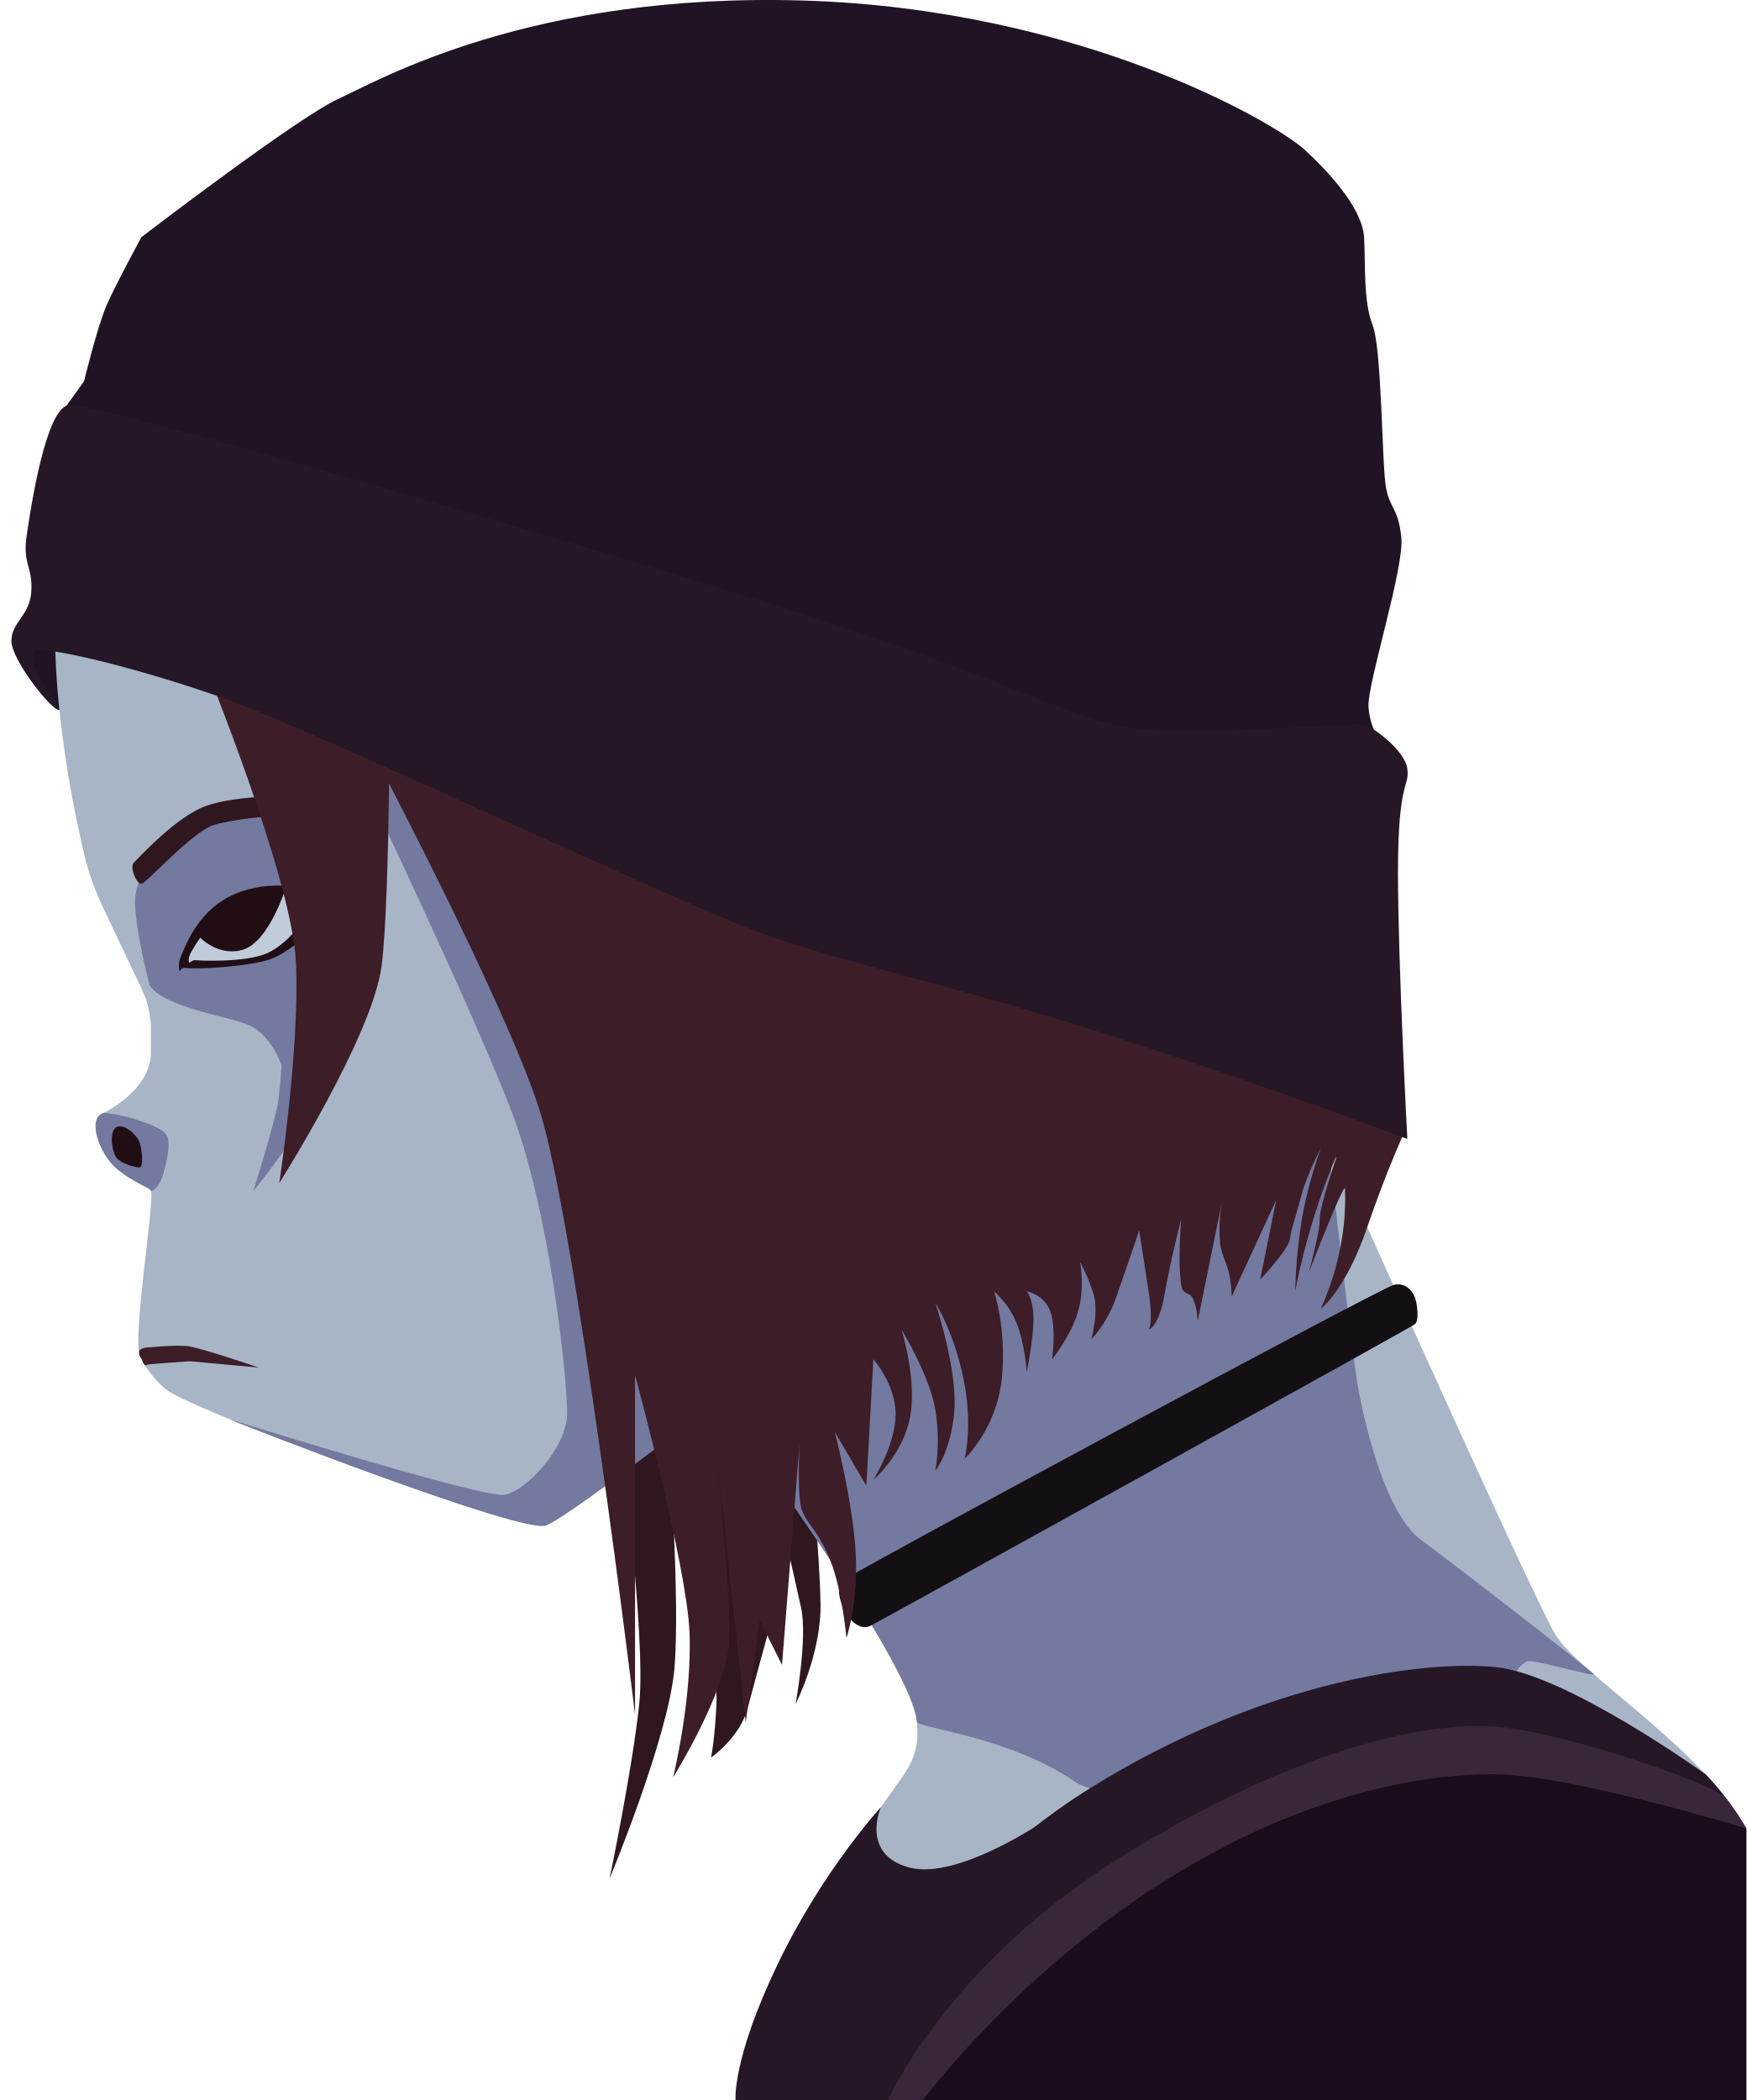
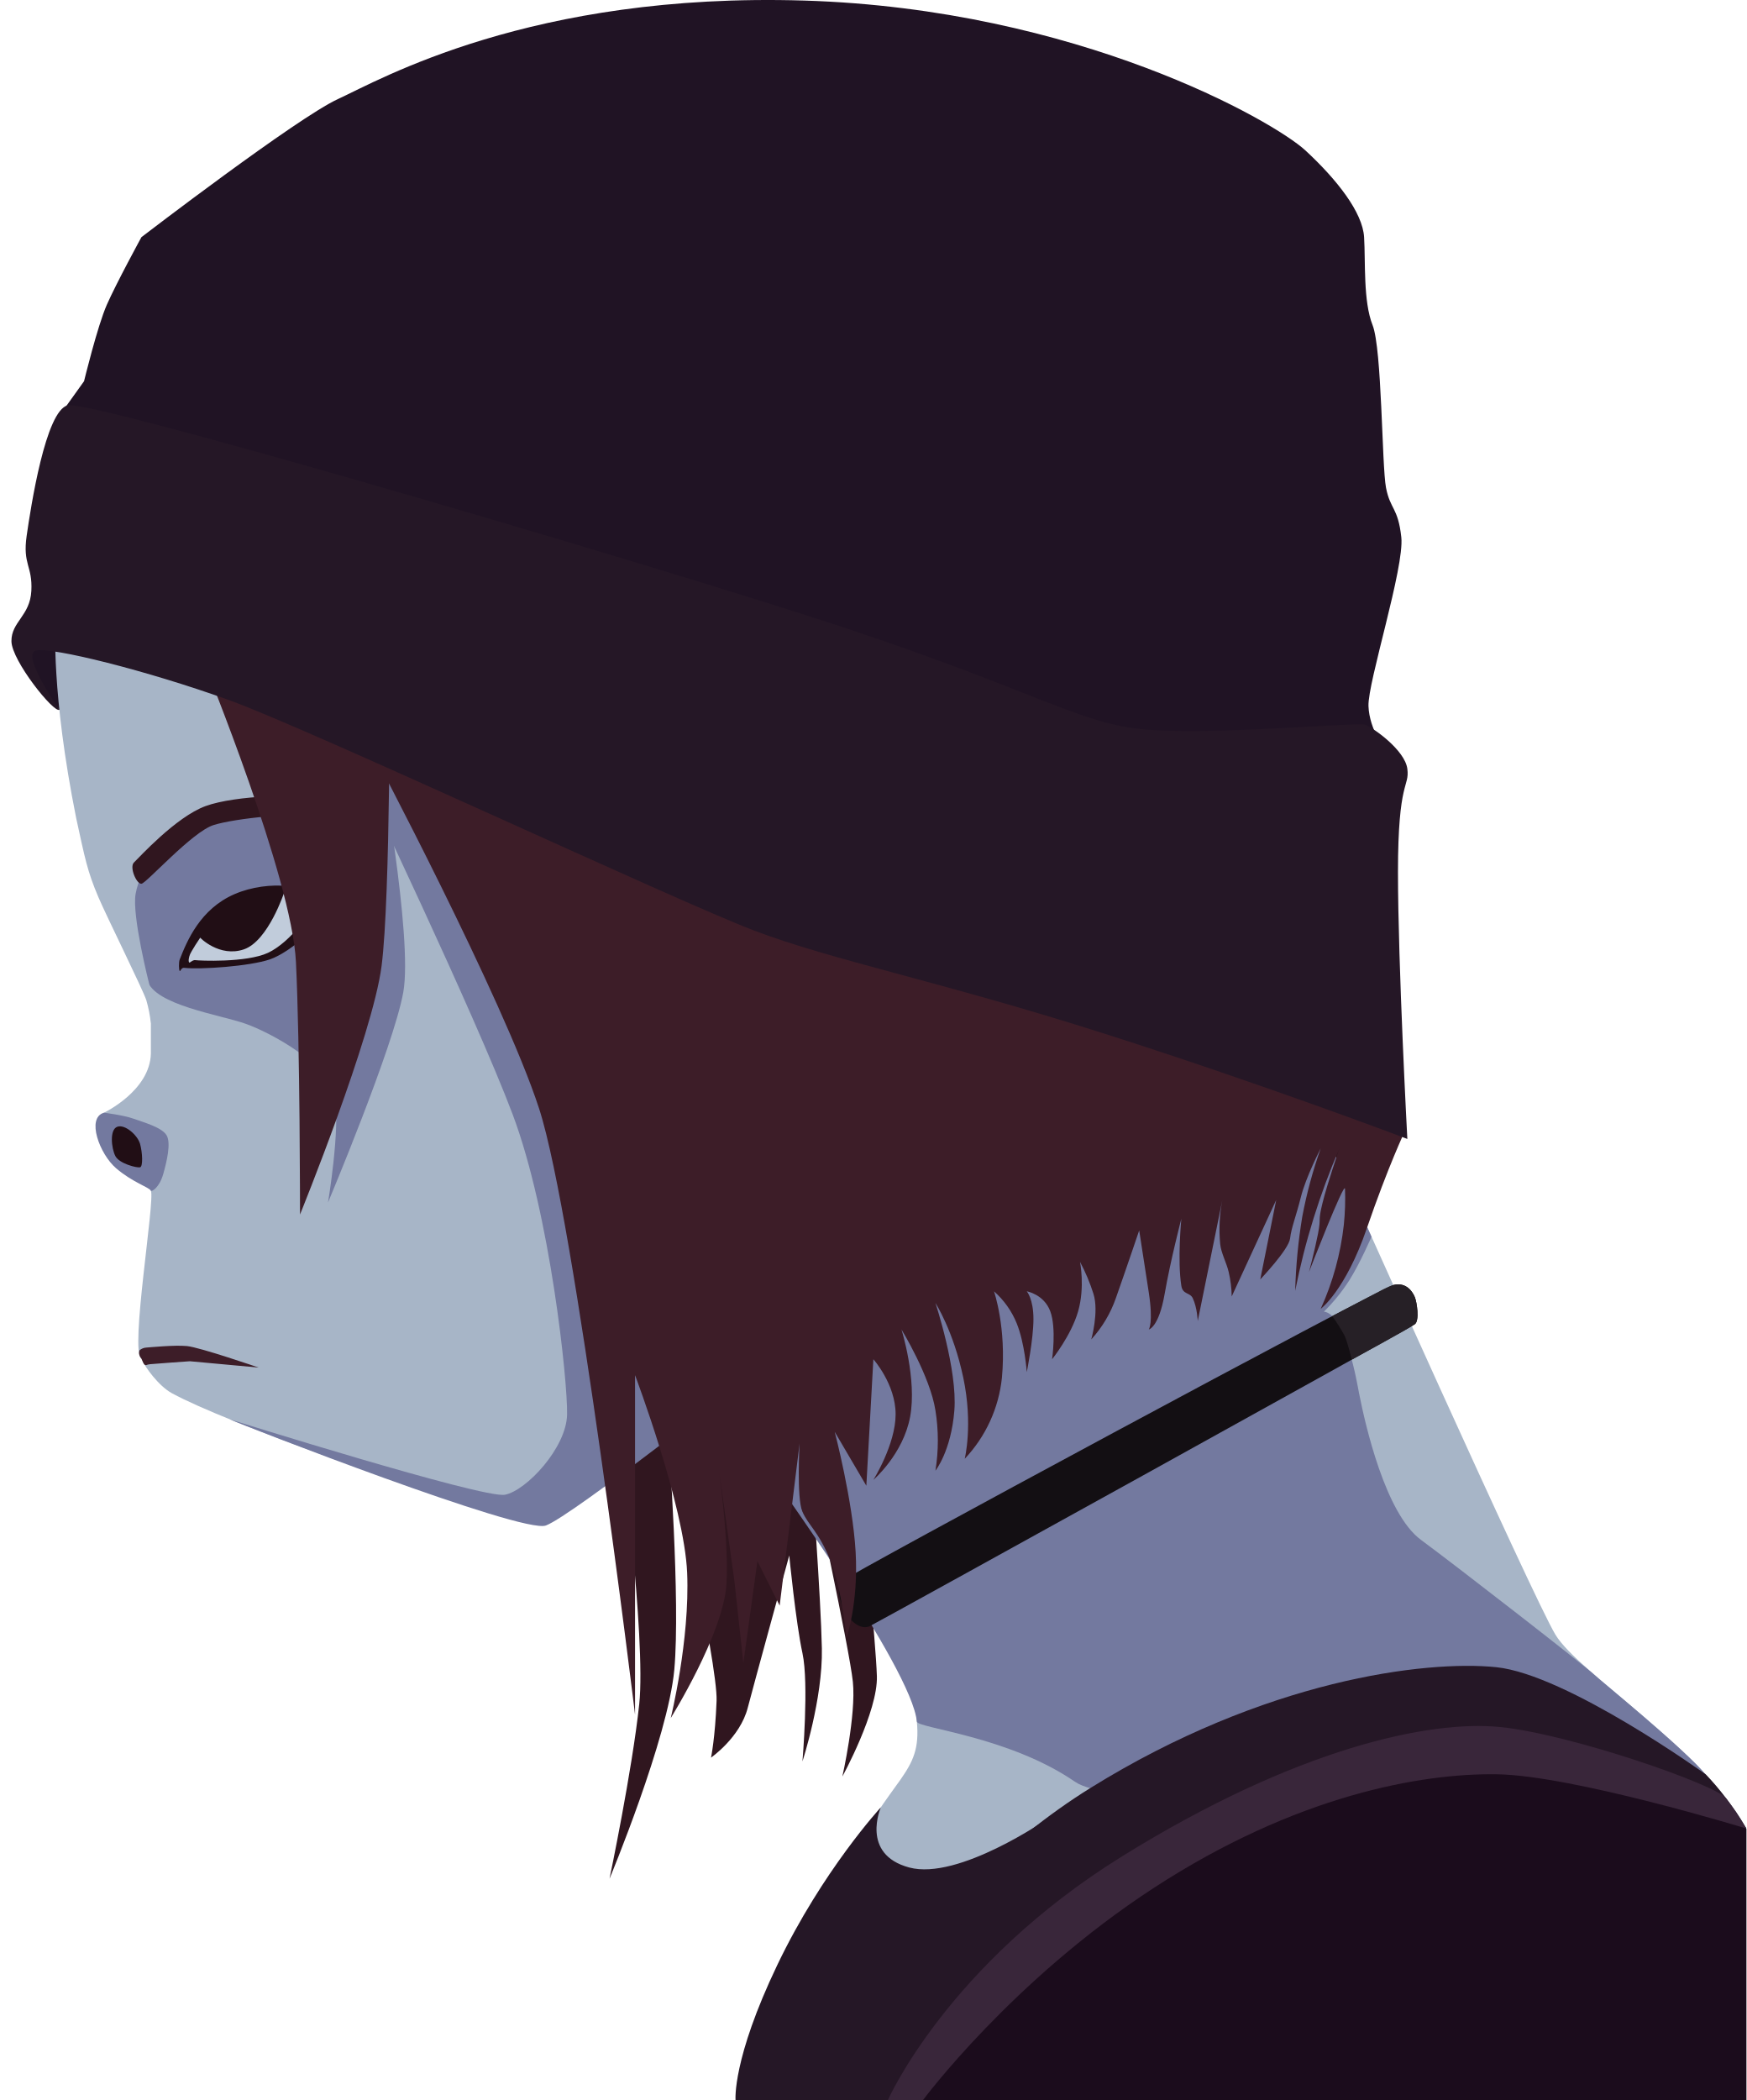
<svg xmlns="http://www.w3.org/2000/svg" width="917.507" height="1103.131" viewBox="0 0 917.507 1103.131">
-   <g id="scarlet_bust" data-name="scarlet bust" transform="translate(547.081 -5682.935)">
-     <path id="Path_1263" data-name="Path 1263" d="M973.972,4757.222c-3.641,34.584-15.618,91.813-15.618,91.813s30.762-73.828,34.039-109.868-3.028-120.263-3.028-120.263,25.963,117.349,25.234,136.644-2.912,29.852-2.912,29.852,15.29-10.557,19.294-26.211c2.3-8.971,21.793-79.975,21.793-79.975s2.768,11.654,6.238,27.552-2.912,50.456-2.912,50.456,13.633-26.427,13.106-53-4.659-67.718-4.659-67.718l33.592,38.391s-8.2-6.8-5.6-31.192,16-66.384,16-66.384-2.9,19.471-4.078,39.606c-.55,9.383,5.826,19.128,6.611,26.778,2.4,23.395,7.064,27.193,7.064,27.193l7.2-119.171,16,47.988,10.4-35.191h17.6l5.6-22.395s7.2,13.6,9.6,22.395,0,12.8,0,12.8,7.2-5.8,7.2-20-7.2-36.792-7.2-36.792l22.395,31.193,15.2-31.193,10.4,12.8,18.4-33.592,6.4,20.795,31.193-16.8,8.8,16.8,51.988-50.388-15.992-23.982L963.771,4614.9S977.612,4722.638,973.972,4757.222Z" transform="translate(-1185.217 1820.805)" fill="#30161f" />
-     <path id="Path_1279" data-name="Path 1279" d="M654.656,4202.167l-1.358,9.805,12.218,19.458,4.34,3.992,6.839-28.672-15.176-6.469Z" transform="translate(-1185.217 1820.805)" fill="#201324" />
-     <path id="Path_1266" data-name="Path 1266" d="M788.682,4476.784c.549,9.854-2.985,21.084-2.985,21.084l-3.878,16.8c-4.88,18.985-31,24.713-31,24.713s13.625,40.213,14.8,45.448-29.815,79.756-24.691,84.758l.415,1.414c.309,3.048,5.129,14.655,11.047,19.921,24.678,21.961,114.212,78.151,152.248,101,11.8,7.089,28.719,3.575,28.719,3.575l38.54-26.628,60.536-341.646L922.3,4341.913S786.983,4446.278,788.682,4476.784Z" transform="translate(-2245.182 2013.308) rotate(-13)" fill="#a7b5c7" />
-     <path id="Path_1268" data-name="Path 1268" d="M778.975,4711.165c5.543,4.313,136.393,93.518,149.319,91.718,15.188-2.116,119.822-51.56,119.822-51.56l-15.68-324.1-110.717-31.843s30.7,137.791,38.118,193.174-3.324,143.1-7.609,160.049-29.8,34.107-41.292,33.7S778.975,4711.165,778.975,4711.165Z" transform="translate(-2245.182 2013.308) rotate(-13)" fill="#73799f" />
-     <path id="Path_1298" data-name="Path 1298" d="M785.541,4422.662s1.441,23.616,3.141,54.122c.753,13.514,33.095,26.118,45.121,33.781s13.532,25.559,13.532,25.559-2.817,9.484-5.92,17.944-23.409,43.132-23.409,43.132,26.282-20.664,33.087-30.031,29.987-25.844,29.987-25.844l53.184-153.784-92.491,10.874Z" transform="translate(-2245.182 2013.308) rotate(-13)" fill="#73799f" />
-     <path id="Path_1270" data-name="Path 1270" d="M783.714,4283.73s-10.353,34.124-12.3,101.641c-.249,21.643-.594,28.295,2.034,43.057,1.908,10.717,11.886,52.719,12.357,58.348a68.507,68.507,0,0,1-.444,12.452l2.776-8.338,1.045-12.339s-.82-36.776,3.669-47.348c5.668-13.348,19.6-22.622,29.906-29.541,17.685-11.869,39.87-4.045,48.539-4.765s34.411-18.712,62.963-9.357L922.3,4341.913Z" transform="translate(-2245.182 2013.308) rotate(-13)" fill="#a7b5c7" />
-     <path id="Path_1271" data-name="Path 1271" d="M768.332,4577.468c-4.811-3.1-14.517-6.608-14.517-6.608-9.74.522-7.114,20.633-.374,29.825s14.741,13.686,15.176,15.623c.173.771,4.676-.484,8.26-6.989,3.121-5.666,7.865-14.993,6.308-19.579S773.143,4580.568,768.332,4577.468Z" transform="translate(-2255.182 1983.308) rotate(-13)" fill="#73799f" />
-     <path id="Path_1277" data-name="Path 1277" d="M711.914,4329.432c-1.556,3.109,5.184,10.323,7.537,9.146s15.6-34.569,24.974-41.866,40.515-22.181,48.7-22.4,5.829-9.4,0-9.529c-9.478-.215-43.228,13.193-55.991,23.945S713.47,4326.323,711.914,4329.432Z" transform="translate(335.072 1824.167) rotate(20)" fill="#30161f" />
-     <path id="Path_1278" data-name="Path 1278" d="M667.527,4083l14.766-20.622s7-28.869,11.973-40.181,18.173-35.492,18.173-35.492,81.826-62.756,103.359-72.6,101.118-56.1,244.862-51.679,246.708,63.369,263.319,78.75,30.015,32.5,30.8,45.529-.524,33.661,4.452,46.2,4.841,73.794,7.052,85.364,6.3,10.278,8.045,26.029-17.682,76.229-17.251,88.723,9.206,23.912,9.206,23.912l-358.727-19.4Z" transform="translate(-1185.217 1820.805)" fill="#201324" />
-     <path id="Path_1275" data-name="Path 1275" d="M795.91,4344.473c-19.215,4.2-29.228,19.4-34.809,28.159-.9,1.4-1.554,5.559-1.167,6,.283.324,1.147-1.666,2.591-1.207,8.158,2.6,33.959,5.769,45.059,4.24s34.505-14.09,32.244-24.109S815.125,4340.274,795.91,4344.473Z" transform="translate(-2034.101 2039.832) rotate(-11)" fill="#210e15" />
-     <path id="Path_1276" data-name="Path 1276" d="M735.041,4375.194c.219.408,2.049-1.137,3.442-.6s25.919,6.542,38.157,3.5,30.4-18.2,24.651-23.33-18.566-10.407-33.645-7.756c-12.455,2.189-30.315,22.444-31.3,23.943S734.609,4374.387,735.041,4375.194Z" transform="translate(-2004.038 2033.988) rotate(-11)" fill="#c1ccdb" />
-     <path id="Path_1299" data-name="Path 1299" d="M-442.21,6183.965c-.107.166,8.123,12.589,21.555,10.727s26.624-25.542,26.624-25.542a37.45,37.45,0,0,0-23.894-3.56C-431.081,6168.216-442.21,6183.965-442.21,6183.965Z" transform="translate(-1188.023 20.486) rotate(-11)" fill="#210e15" />
-     <path id="Path_1261" data-name="Path 1261" d="M1119.817,4766.5c2.7,28.363-13.528,27.59-37.341,77.279l43.132,18.174,430.035-39.061c-22.738-41.972-88.049-81.726-100.354-102.077-5.894-9.748-33.582-69.867-60.88-129.97-29.592-65.154-58.716-130.27-58.716-130.27s-70.621,3.762-156.9,48.176S1117.115,4738.138,1119.817,4766.5Z" transform="translate(-1185.217 1820.805)" fill="#a7b5c7" />
-     <path id="Path_1262" data-name="Path 1262" d="M1040.817,4633.257s76.3,104.881,79,133.244c.328,3.448,48.343,7.653,83.11,31.61s240.114-41.93,233.393-50.331c-4.227-5.284-1.293-9.79,3.921-12.882,2.657-1.576,35.572,8.215,35.364,6.76-4.061-3.972-72.178-56.821-90.919-70.607s-29.3-60.489-32.566-77.062-16.426-133.413-16.426-133.413-70.621,3.762-156.9,48.176S1040.817,4633.257,1040.817,4633.257Z" transform="translate(-1185.217 1820.805)" fill="#73799f" />
-     <path id="Path_1264" data-name="Path 1264" d="M1080.131,4692.847c2.319-2.77,283.384-154.208,290.236-155.759s10.07,3.952,11.089,6.5,2.545,12.112,0,14.151-282.079,156.521-286.285,158.56-9.527-1.366-12.931-7.344S1077.812,4695.616,1080.131,4692.847Z" transform="translate(-1185.217 1820.805)" fill="#130f13" />
-     <path id="Path_1265" data-name="Path 1265" d="M832.415,4254.36s70.137,132.276,88.963,190.168,50.388,318.323,50.388,318.323V4584.494s27.119,99.648,28.609,134.985-8.613,76.29-8.613,76.29,27.565-44.138,29.246-70.181-7.1-105.161-7.1-105.161l11.274,103.2,4.722,43.229,7.383-53.526,11.689,23.379,9.229-116.28s-1.635,28.374,1.445,35.684,8.69,10.538,14.842,26.072,8.323,40.373,8.323,40.373,6.377-18.063,4.839-45.133-10.991-63.148-10.991-63.148l16.615,28.312,3.691-66.445s11.689,13.074,11.689,28.916-11.689,34.453-11.689,34.453,15.616-13.367,19.307-33.117-4.542-45.882-4.542-45.882,15.073,24.617,17.842,42.521a99.6,99.6,0,0,1,0,31.644s8.251-10.265,9.943-31.644-9.943-56.423-9.943-56.423,9.4,14.444,14.629,39.208.754,42.63.754,42.63a72.9,72.9,0,0,0,19.548-42.63c2.461-26.3-4.17-45.36-4.17-45.36a44.959,44.959,0,0,1,11.9,16.721c4.307,10.613,5.323,25.73,5.323,25.73s3.509-17.272,3.509-27.885-3.509-14.567-3.509-14.567,9.016,1.553,12.341,10.474.96,25.21.96,25.21,10.021-12.421,13.688-25.21.983-25.944.983-25.944a98.472,98.472,0,0,1,7.07,16.812c2.958,9.465-1.155,23.914-1.155,23.914a62.622,62.622,0,0,0,12.919-21.676c4.815-13.6,12.257-35.571,12.257-35.571s2.577,16.469,5.038,32.619,0,19.428,0,19.428,5.263-1.025,8.339-18.713,8.771-39.486,8.771-39.486-2.153,21.851,0,35.293c.741,4.624,4.52,3.382,5.976,6.431,2.387,5.008,2.638,12.044,2.638,12.044l12.92-63.612a80.563,80.563,0,0,0-1.142,23.1c.455,4.689,3.39,10.007,4.474,14.748a60.631,60.631,0,0,1,1.59,12.847l23.379-50.692-8.384,41.739s15.015-15.742,15.678-21.542,3.082-11.361,5.683-21.791,10.4-25.478,10.4-25.478a239.213,239.213,0,0,0-9.683,35.833,285.18,285.18,0,0,0-3.726,38.963,367.959,367.959,0,0,1,23.253-74.8s-6.3,18.149-8.894,28.664-.592,7.093-2.37,16.156-4.739,20.1-4.739,20.1,18.738-48.307,18.925-43.672a135.259,135.259,0,0,1-.615,18.837,145.622,145.622,0,0,1-12.151,44.188s12.986-9.582,24.214-42.25,20.08-51.259,20.08-51.259Z" transform="translate(-1185.217 1820.805)" fill="#3d1d28" />
-     <path id="Path_1272" data-name="Path 1272" d="M745.658,4211.241s45.767,111.746,47.951,156.159-8.737,116.129-8.737,116.129,49-77.211,53.733-113.979,4.258-158.308,4.258-158.308Z" transform="translate(-1185.217 1820.805)" fill="#3d1d28" />
-     <path id="Path_1274" data-name="Path 1274" d="M669.365,4234.946c-2.75,2.115-25.147-25.775-25.219-36s9.789-13.28,10.459-26.455-4.651-13.735-2.461-28.916,9.946-65.826,21.613-68.549,268.775,72.239,386.284,109.769,142.118,56.6,177.186,60.292,113.733-3.69,117.939-2.288,21.1,13.365,22.333,23.207-4.922,5.536-4.922,54.139,4.922,140.272,4.922,140.272-73.52-27.993-159.344-55.371-142.449-38.331-183.954-54.14-233.456-105.817-276.238-121.2-92.666-27.772-100.9-25.839S669.365,4234.946,669.365,4234.946Z" transform="translate(-1185.217 1820.805)" fill="#251726" />
-     <path id="Path_1273" data-name="Path 1273" d="M721.7,4505.324c-1.657.373-10.961-1.914-13-5.99s-3.073-13.789,1.02-15.3,10.707,4.463,11.981,8.924S723.361,4504.951,721.7,4505.324Z" transform="translate(-1195.217 1790.805)" fill="#210e15" />
-     <path id="Path_1280" data-name="Path 1280" d="M507.3,4846.558s-72.931-52.527-110.1-56.322-121.486,6.541-213.154,63.426S30.524,5017.59,30.524,5017.59H95.91s46.589-84.047,121.169-132.6,137.071-55.543,177.062-54.928,134.449,44.91,134.449,44.91-5.334-8.791-10.658-15.894A139.012,139.012,0,0,0,507.3,4846.558Z" transform="translate(-158.217 1768.474)" fill="#251726" />
-     <path id="Path_1282" data-name="Path 1282" d="M1122.565,4965.26h433.078V4822.893c-4.648-8.58-66.493-47.717-160.437-33.648s-215.339,89.922-215.339,89.922Z" transform="translate(-1185.217 1820.805)" fill="#1b0c1c" />
-     <path id="Path_1281" data-name="Path 1281" d="M399.384,4821.684c-37.173-3.8-107.122,11.048-198.789,67.933S77.616,5017.59,77.616,5017.59H96.074s46.646-62.866,121.227-111.419,140.277-60.295,180.268-59.68,131.021,28.481,131.021,28.481-2.1-3.8-5.393-8.722c-1.424-2.126-3.465-4.771-5.265-7.172C512.609,4851.974,436.557,4825.479,399.384,4821.684Z" transform="translate(-158.217 1768.474)" fill="#39263a" />
-     <path id="Path_1283" data-name="Path 1283" d="M1100.9,4811.454s-30.56,33.121-54.373,82.811-21.965,71-21.965,71h43.573l120.138-147.617s-46.6,32.4-72.447,25.484S1100.9,4811.454,1100.9,4811.454Z" transform="translate(-1185.217 1820.805)" fill="#251726" />
-     <path id="Path_1297" data-name="Path 1297" d="M-473.737,6390.2a6.094,6.094,0,0,1,3.5-1.384c1.637-.105,14.682-1.415,21.346-.8s37.714,11.3,37.714,11.3L-447.3,6396s-19.05,1.322-21.023,1.554-1.732.716-2.544.4-1.273-1.958-1.933-3.37a4.373,4.373,0,0,1-1.047-1.812A3.785,3.785,0,0,1-473.737,6390.2Z" transform="translate(0 2)" fill="#3d1d28" />
+   <g id="scarlet_bust" transform="translate(-737.474 -5221.998)">
+     <path id="Path_1263" data-name="Path 1263" d="M973.972,4757.222c-3.641,34.584-15.618,91.813-15.618,91.813s30.762-73.828,34.039-109.868-3.028-120.263-3.028-120.263,25.963,117.349,25.234,136.644-2.912,29.852-2.912,29.852,15.29-10.557,19.294-26.211c2.3-8.971,21.793-79.975,21.793-79.975s3.473,35.444,6.944,51.343,0,56.818,0,56.818,10.721-32.79,10.193-59.367-5.365-91.508-5.365-91.508,19.843,91.618,21.647,109.05-5.514,49.791-5.514,49.791,18.739-34.161,18.138-52.8-7.683-85.649-6.277-98.846c2.6-24.394,16-66.384,16-66.384s-2.9,19.471-4.078,39.606c-.55,9.383,5.826,19.128,6.611,26.778,2.4,23.395,7.064,27.193,7.064,27.193l7.2-119.171,16,47.988,10.4-35.191h17.6l5.6-22.395s7.2,13.6,9.6,22.395,0,12.8,0,12.8,7.2-5.8,7.2-20-7.2-36.792-7.2-36.792l22.395,31.193,15.2-31.193,10.4,12.8,18.4-33.592,6.4,20.795,31.193-16.8,8.8,16.8,51.988-50.388-15.992-23.982L963.771,4614.9S977.612,4722.638,973.972,4757.222Z" transform="translate(99.338 1359.868)" fill="#30161f" />
+     <path id="Path_1279" data-name="Path 1279" d="M654.656,4202.167l-1.358,9.805,12.218,19.458,4.34,3.992,6.839-28.672-15.176-6.469Z" transform="translate(99.338 1359.868)" fill="#201324" />
+     <path id="Path_1266" data-name="Path 1266" d="M788.682,4476.784c.549,9.854-2.985,21.084-2.985,21.084l-3.878,16.8c-4.88,18.985-31,24.713-31,24.713s13.625,40.213,14.8,45.448-29.815,79.756-24.691,84.758l.415,1.414c.309,3.048,5.129,14.655,11.047,19.921,24.678,21.961,114.212,78.151,152.248,101,11.8,7.089,28.719,3.575,28.719,3.575l38.54-26.628,60.536-341.646L922.3,4341.913S786.983,4446.278,788.682,4476.784Z" transform="translate(-960.627 1552.371) rotate(-13)" fill="#a7b5c7" />
+     <path id="Path_1268" data-name="Path 1268" d="M778.975,4711.165c5.543,4.313,136.393,93.518,149.319,91.718,15.188-2.116,119.822-51.56,119.822-51.56l-15.68-324.1-110.717-31.843s30.7,137.791,38.118,193.174-3.324,143.1-7.609,160.049-29.8,34.107-41.292,33.7S778.975,4711.165,778.975,4711.165Z" transform="translate(-960.627 1552.371) rotate(-13)" fill="#73799f" />
+     <path id="Path_1298" data-name="Path 1298" d="M785.541,4422.662s1.441,23.616,3.141,54.122c.753,13.514,33.095,26.118,45.121,33.781s38.243,30.759,37.128,48.033-16.019,53.205-16.019,53.205,51.8-71.743,63.364-98.7,15.986-125.562,15.986-125.562l-92.491,10.874Z" transform="translate(-960.627 1552.371) rotate(-13)" fill="#73799f" />
+     <path id="Path_1270" data-name="Path 1270" d="M783.714,4283.73s-10.353,34.124-12.3,101.641c-.249,21.643-.594,28.295,2.034,43.057,1.908,10.717,11.886,52.719,12.357,58.348a69.552,69.552,0,0,1-.43,12.48l2.762-8.367,1.045-12.339s-.82-36.776,3.669-47.348c5.668-13.348,19.6-22.622,29.906-29.541,17.685-11.869,39.87-4.045,48.539-4.765s34.411-18.712,62.963-9.357L922.3,4341.913Z" transform="translate(-960.627 1552.371) rotate(-13)" fill="#a7b5c7" />
+     <path id="Path_1271" data-name="Path 1271" d="M768.332,4577.468c-4.811-3.1-14.517-6.608-14.517-6.608-9.74.522-7.114,20.633-.374,29.825s14.741,13.686,15.176,15.623c.173.771,4.676-.484,8.26-6.989,3.121-5.666,7.865-14.993,6.308-19.579S773.143,4580.568,768.332,4577.468Z" transform="translate(-970.627 1522.371) rotate(-13)" fill="#73799f" />
+     <path id="Path_1277" data-name="Path 1277" d="M711.914,4329.432c-1.556,3.109,5.184,10.323,7.537,9.146s15.6-34.569,24.974-41.866,40.515-22.181,48.7-22.4,5.829-9.4,0-9.529c-9.478-.215-43.228,13.193-55.991,23.945S713.47,4326.323,711.914,4329.432Z" transform="translate(1619.627 1363.231) rotate(20)" fill="#30161f" />
+     <path id="Path_1278" data-name="Path 1278" d="M667.527,4083l14.766-20.622s7-28.869,11.973-40.181,18.173-35.492,18.173-35.492,81.826-62.756,103.359-72.6,101.118-56.1,244.862-51.679,246.708,63.369,263.319,78.75,30.015,32.5,30.8,45.529-.524,33.661,4.452,46.2,4.841,73.794,7.052,85.364,6.3,10.278,8.045,26.029-17.682,76.229-17.251,88.723,9.206,23.912,9.206,23.912l-358.727-19.4Z" transform="translate(99.338 1359.868)" fill="#201324" />
+     <path id="Path_1275" data-name="Path 1275" d="M795.91,4344.473c-19.215,4.2-29.228,19.4-34.809,28.159-.9,1.4-1.554,5.559-1.167,6,.283.324,1.147-1.666,2.591-1.207,8.158,2.6,33.959,5.769,45.059,4.24s34.505-14.09,32.244-24.109S815.125,4340.274,795.91,4344.473Z" transform="translate(-749.547 1578.895) rotate(-11)" fill="#210e15" />
+     <path id="Path_1276" data-name="Path 1276" d="M735.041,4375.194c.219.408,2.049-1.137,3.442-.6s25.919,6.542,38.157,3.5,30.4-18.2,24.651-23.33-18.566-10.407-33.645-7.756c-12.455,2.189-30.315,22.444-31.3,23.943S734.609,4374.387,735.041,4375.194Z" transform="translate(-719.483 1573.052) rotate(-11)" fill="#c1ccdb" />
+     <path id="Path_1299" data-name="Path 1299" d="M-442.21,6183.965c-.107.166,8.123,12.589,21.555,10.727s26.624-25.542,26.624-25.542a37.45,37.45,0,0,0-23.894-3.56C-431.081,6168.216-442.21,6183.965-442.21,6183.965Z" transform="translate(96.532 -440.45) rotate(-11)" fill="#210e15" />
+     <path id="Path_1261" data-name="Path 1261" d="M1119.817,4766.5c2.7,28.363-13.528,27.59-37.341,77.279l43.132,18.174,430.035-39.061c-22.738-41.972-88.049-81.726-100.354-102.077-5.894-9.748-33.582-69.867-60.88-129.97-29.592-65.154-58.716-130.27-58.716-130.27s-70.621,3.762-156.9,48.176S1117.115,4738.138,1119.817,4766.5Z" transform="translate(99.338 1359.868)" fill="#a7b5c7" />
+     <path id="Path_1262" data-name="Path 1262" d="M1040.817,4633.257s76.3,104.881,79,133.244c.328,3.448,48.343,7.653,83.11,31.61,32.925,22.688,331.3-3.776,331.3-3.776-9.293-11.906-56.589-50.521-58.562-52.5-4.061-3.973-72.236-57-90.977-70.784s-29.3-60.489-32.566-77.062c-.822-4.168-6.926-41.517-18.448-42.869a95.188,95.188,0,0,0,13.256-16.314c5.863-9.3,11.735-23.018,11.735-23.018l-22.969-51.212s-70.621,3.762-156.9,48.176S1040.817,4633.257,1040.817,4633.257Z" transform="translate(99.338 1359.868)" fill="#73799f" />
+     <path id="Path_1264" data-name="Path 1264" d="M1080.131,4692.847c2.319-2.77,283.384-154.208,290.236-155.759s10.07,3.952,11.089,6.5,2.545,12.112,0,14.151-282.079,156.521-286.285,158.56-9.527-1.366-12.931-7.344S1077.812,4695.616,1080.131,4692.847Z" transform="translate(99.338 1359.868)" fill="#130f13" />
+     <path id="Path_1304" data-name="Path 1304" d="M1338.03,4553.492s9.95-5.284,19.244-10.111c5.359-2.784,10.469-5.7,13.094-6.293,6.853-1.552,10.07,3.952,11.089,6.5s2.545,12.112,0,14.151-33.159,18.61-33.159,18.61-2.16-9.208-3.878-12.8A92.9,92.9,0,0,0,1338.03,4553.492Z" transform="translate(99.338 1359.868)" fill="#262026" />
+     <path id="Path_1265" data-name="Path 1265" d="M832.415,4254.36s70.137,132.276,88.963,190.168,50.388,318.323,50.388,318.323V4584.494s25.88,68.5,27.37,103.84-8.613,76.29-8.613,76.29,27.565-44.139,29.246-70.182-5.859-74.017-5.859-74.017l10.035,72.054,4.722,43.229,7.383-53.526,11.689,23.38,10.467-85.136s-1.635,28.374,1.445,35.684,8.69,10.538,14.842,26.072,8.323,40.373,8.323,40.373,6.377-18.063,4.839-45.133-10.991-63.148-10.991-63.148l16.615,28.312,3.691-66.445s11.689,13.074,11.689,28.916-11.689,34.453-11.689,34.453,15.616-13.367,19.307-33.117-4.542-45.882-4.542-45.882,15.073,24.617,17.842,42.521a99.6,99.6,0,0,1,0,31.644s8.251-10.265,9.943-31.644-9.943-56.423-9.943-56.423,9.4,14.444,14.629,39.208.754,42.63.754,42.63a72.9,72.9,0,0,0,19.548-42.63c2.461-26.3-4.17-45.36-4.17-45.36a44.959,44.959,0,0,1,11.9,16.721c4.307,10.613,5.323,25.73,5.323,25.73s3.509-17.272,3.509-27.885-3.509-14.567-3.509-14.567,9.016,1.553,12.341,10.474.96,25.21.96,25.21,10.021-12.421,13.688-25.21.983-25.944.983-25.944a98.472,98.472,0,0,1,7.07,16.812c2.958,9.465-1.155,23.914-1.155,23.914a62.622,62.622,0,0,0,12.919-21.676c4.815-13.6,12.257-35.571,12.257-35.571s2.577,16.469,5.038,32.619,0,19.428,0,19.428,5.263-1.025,8.339-18.713,8.771-39.486,8.771-39.486-2.153,21.851,0,35.293c.741,4.624,4.52,3.382,5.976,6.431,2.387,5.008,2.638,12.044,2.638,12.044l12.92-63.612a80.563,80.563,0,0,0-1.142,23.1c.455,4.689,3.39,10.007,4.474,14.748a60.631,60.631,0,0,1,1.59,12.847l23.379-50.692-8.384,41.739s15.015-15.742,15.678-21.542,3.082-11.361,5.683-21.791,10.4-25.478,10.4-25.478a239.213,239.213,0,0,0-9.683,35.833,285.18,285.18,0,0,0-3.726,38.963,367.959,367.959,0,0,1,23.253-74.8s-6.3,18.149-8.894,28.664-.592,7.093-2.37,16.156-4.739,20.1-4.739,20.1,18.738-48.307,18.925-43.672a135.259,135.259,0,0,1-.615,18.837,145.622,145.622,0,0,1-12.151,44.188s12.986-9.582,24.214-42.25,20.08-51.259,20.08-51.259Z" transform="translate(99.338 1359.868)" fill="#3d1d28" />
+     <path id="Path_1272" data-name="Path 1272" d="M745.658,4211.241s45.767,111.746,47.951,156.159,2.141,132.727,2.141,132.727,38.122-93.809,42.855-130.578,4.258-158.308,4.258-158.308Z" transform="translate(99.338 1359.868)" fill="#3d1d28" />
+     <path id="Path_1274" data-name="Path 1274" d="M669.365,4234.946c-2.75,2.115-25.147-25.775-25.219-36s9.789-13.28,10.459-26.455-4.651-13.735-2.461-28.916,9.946-65.826,21.613-68.549,268.775,72.239,386.284,109.769,142.118,56.6,177.186,60.292,113.733-3.69,117.939-2.288,21.1,13.365,22.333,23.207-4.922,5.536-4.922,54.139,4.922,140.272,4.922,140.272-73.52-27.993-159.344-55.371-142.449-38.331-183.954-54.14-233.456-105.817-276.238-121.2-92.666-27.772-100.9-25.839S669.365,4234.946,669.365,4234.946Z" transform="translate(99.338 1359.868)" fill="#251726" />
+     <path id="Path_1273" data-name="Path 1273" d="M721.7,4505.324c-1.657.373-10.961-1.914-13-5.99s-3.073-13.789,1.02-15.3,10.707,4.463,11.981,8.924S723.361,4504.951,721.7,4505.324Z" transform="translate(89.338 1329.868)" fill="#210e15" />
+     <path id="Path_1280" data-name="Path 1280" d="M507.3,4846.558s-72.931-52.527-110.1-56.322-121.486,6.541-213.154,63.426S30.524,5017.59,30.524,5017.59H95.91s46.589-84.047,121.169-132.6,137.071-55.543,177.062-54.928,134.449,44.91,134.449,44.91-5.334-8.791-10.658-15.894A139.012,139.012,0,0,0,507.3,4846.558Z" transform="translate(1126.338 1307.537)" fill="#251726" />
+     <path id="Path_1282" data-name="Path 1282" d="M1122.565,4965.26h433.078V4822.893c-4.648-8.58-66.493-47.717-160.437-33.648s-215.339,89.922-215.339,89.922Z" transform="translate(99.338 1359.868)" fill="#1b0c1c" />
+     <path id="Path_1281" data-name="Path 1281" d="M399.384,4821.684c-37.173-3.8-107.122,11.048-198.789,67.933S77.616,5017.59,77.616,5017.59H96.074s46.646-62.866,121.227-111.419,140.277-60.295,180.268-59.68,131.021,28.481,131.021,28.481-2.1-3.8-5.393-8.722c-1.424-2.126-3.465-4.771-5.265-7.172C512.609,4851.974,436.557,4825.479,399.384,4821.684Z" transform="translate(1126.338 1307.537)" fill="#39263a" />
+     <path id="Path_1283" data-name="Path 1283" d="M1100.912,4811.507s-30.569,33.068-54.382,82.758-21.965,71-21.965,71h43.573l120.138-147.617s-46.6,32.4-72.447,25.484S1100.912,4811.507,1100.912,4811.507Z" transform="translate(99.338 1359.868)" fill="#251726" />
+     <path id="Path_1297" data-name="Path 1297" d="M-473.737,6390.2a6.094,6.094,0,0,1,3.5-1.384c1.637-.105,14.682-1.415,21.346-.8s37.714,11.3,37.714,11.3L-447.3,6396s-19.05,1.322-21.023,1.554-1.732.716-2.544.4-1.273-1.958-1.933-3.37a4.373,4.373,0,0,1-1.047-1.812A3.785,3.785,0,0,1-473.737,6390.2Z" transform="translate(1284.555 -458.937)" fill="#3d1d28" />
  </g>
</svg>
